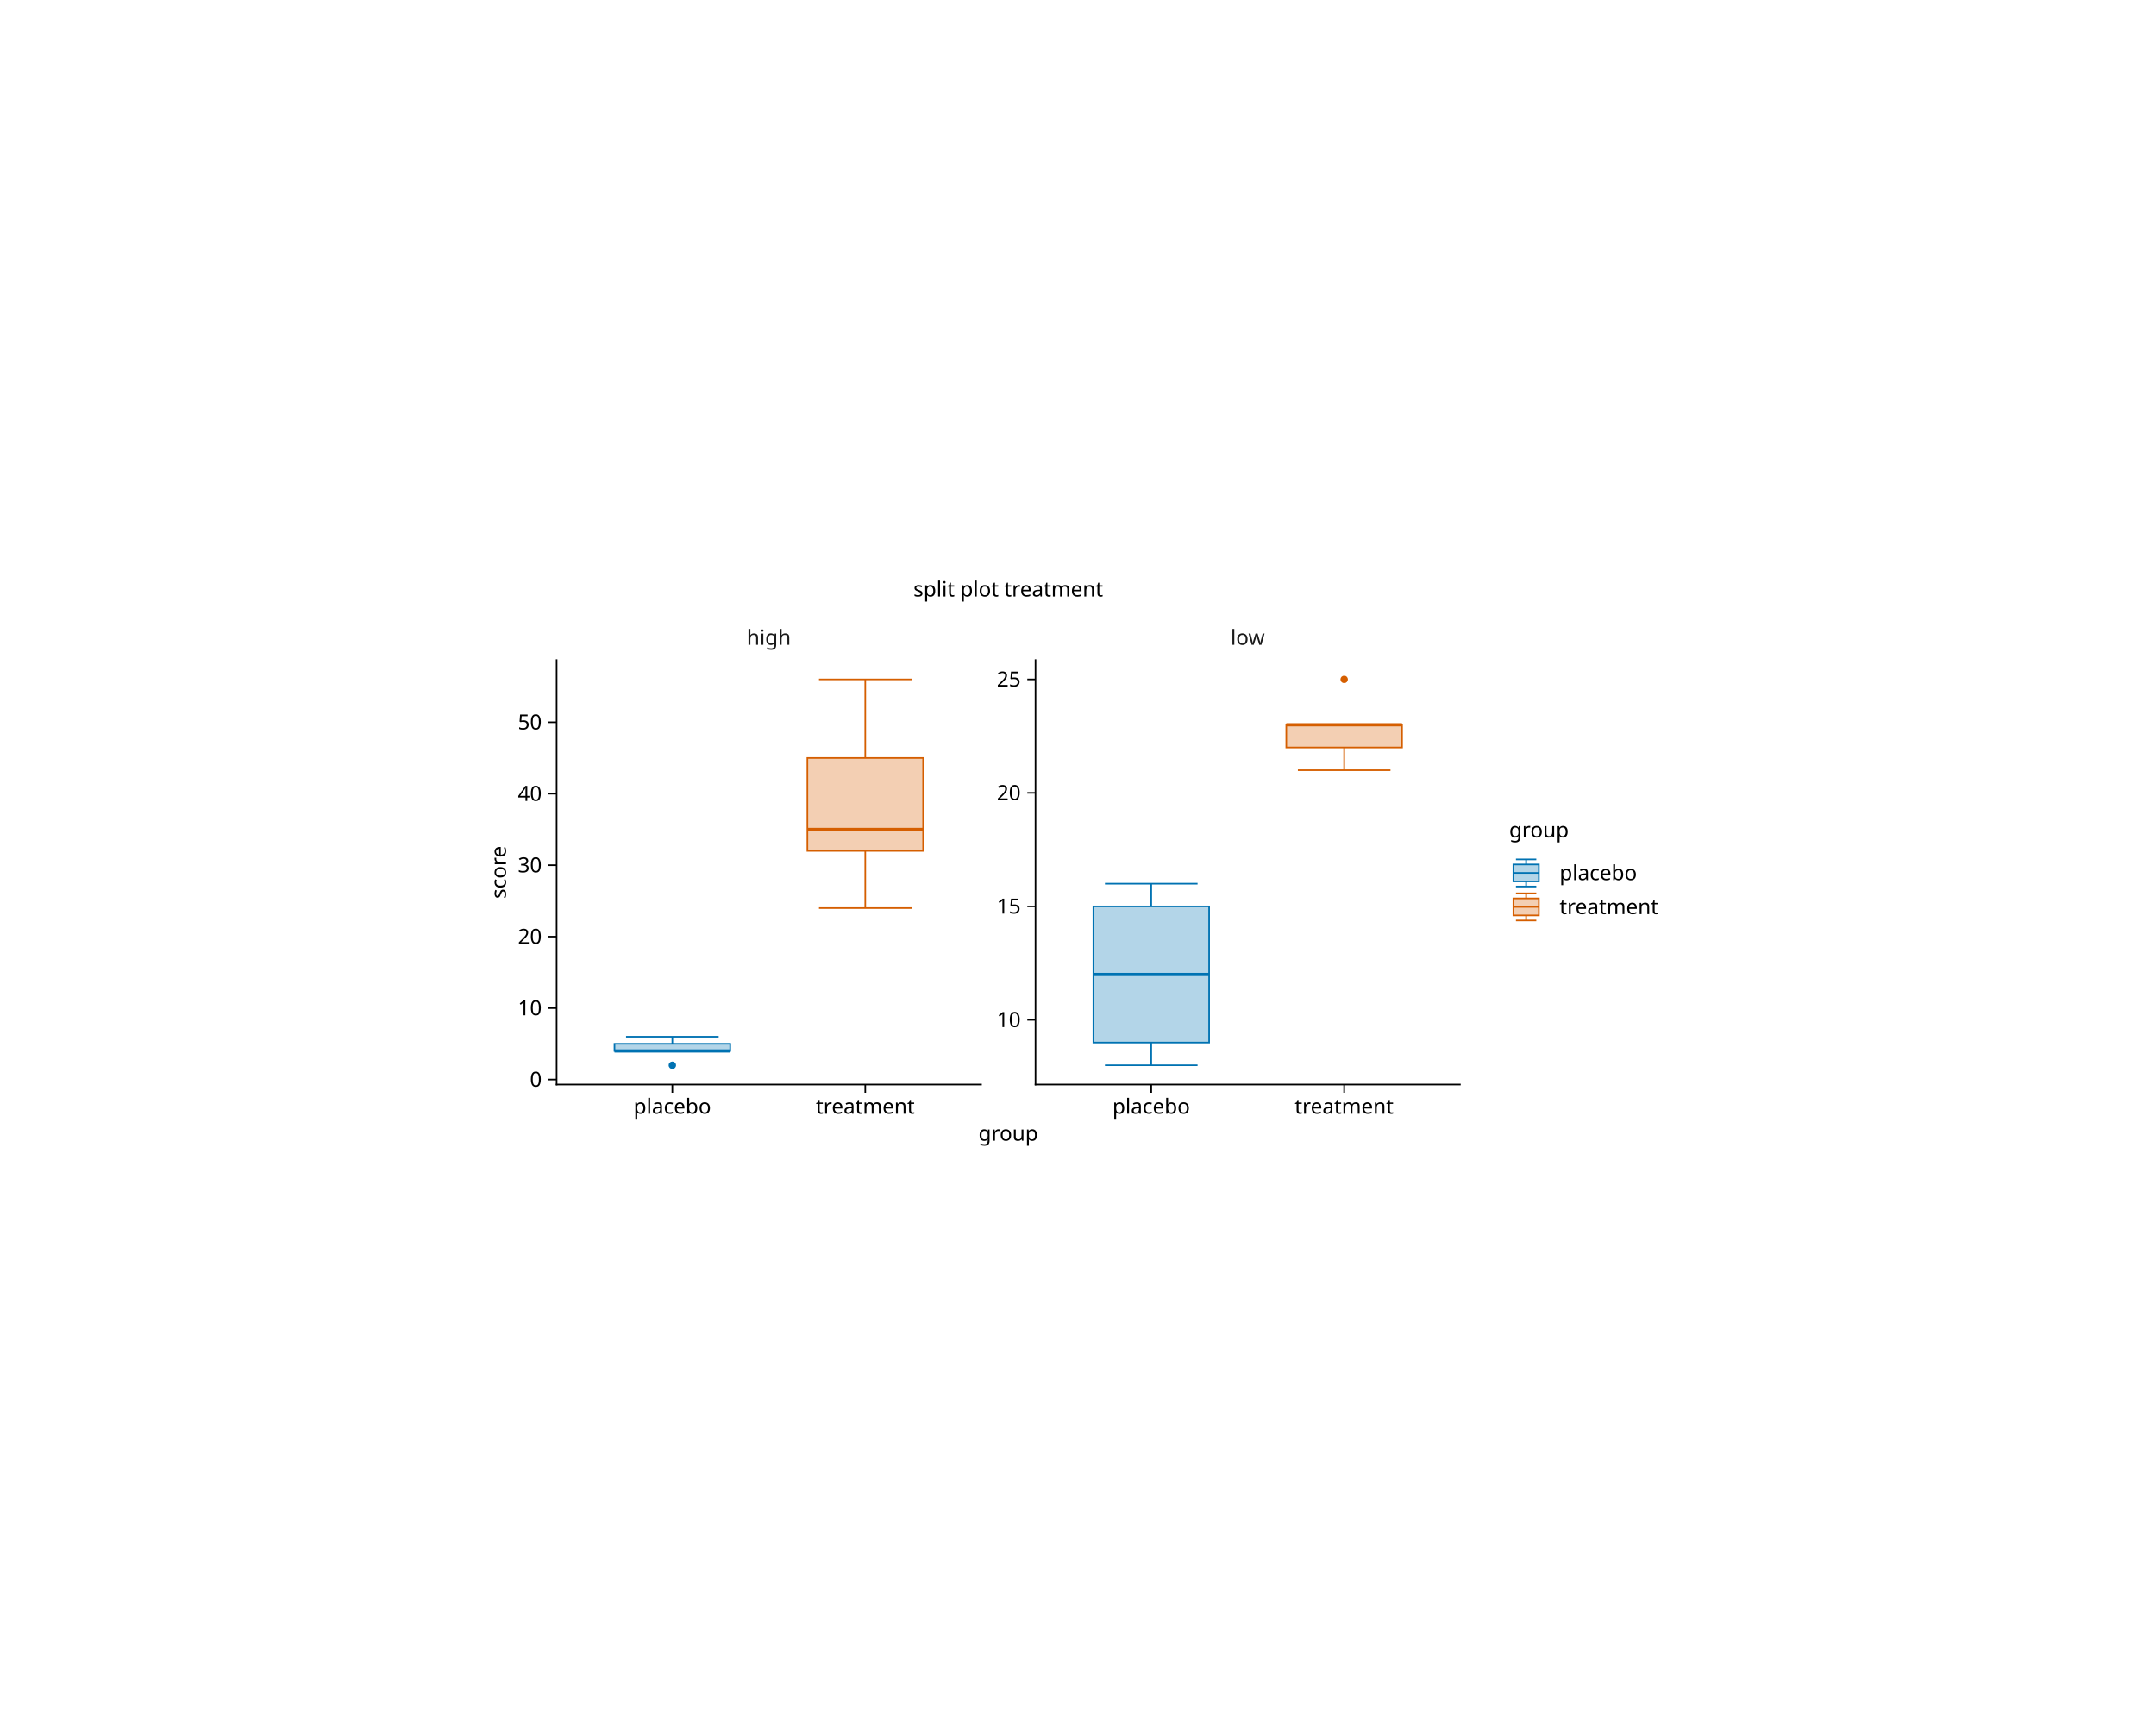
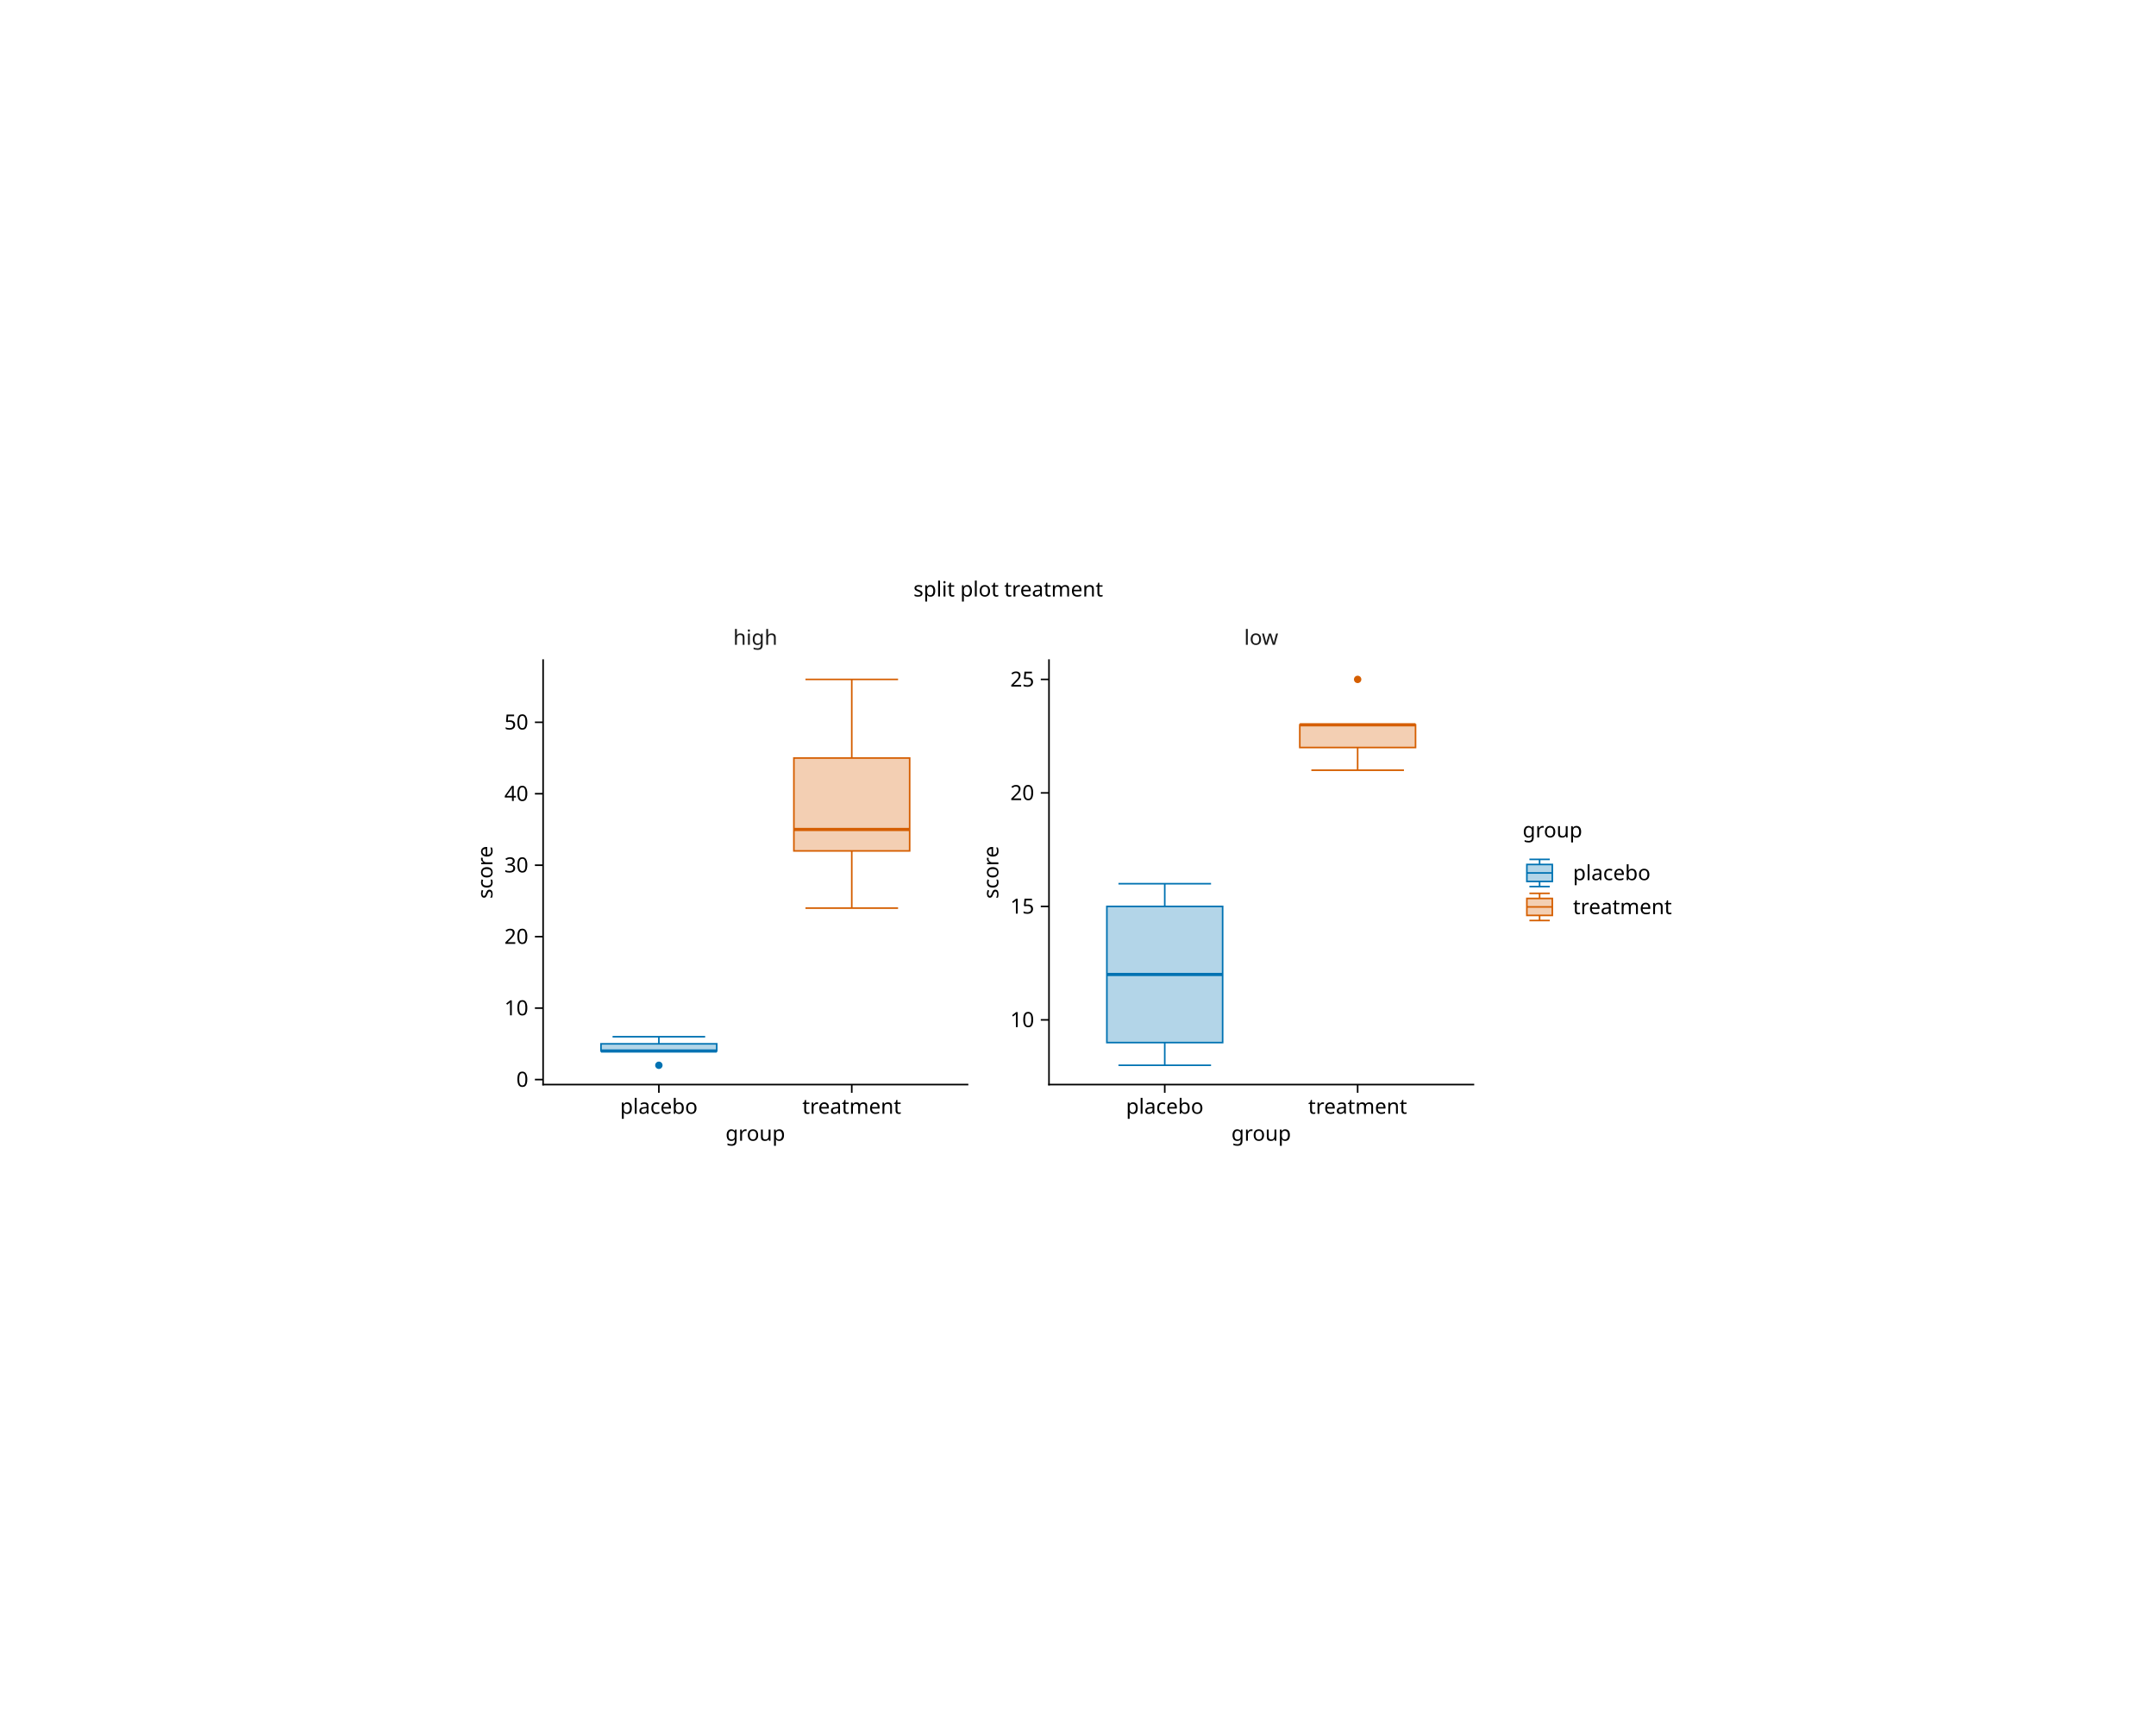
<svg xmlns="http://www.w3.org/2000/svg" class="svglite" data-engine-version="2.0" width="720.00pt" height="576.00pt" viewBox="0 0 720.00 576.00">
  <defs>
    <style type="text/css">
    .svglite line, .svglite polyline, .svglite polygon, .svglite path, .svglite rect, .svglite circle {
      fill: none;
      stroke: #000000;
      stroke-linecap: round;
      stroke-linejoin: round;
      stroke-miterlimit: 10.00;
    }
  </style>
  </defs>
  <rect width="100%" height="100%" style="stroke: none; fill: #FFFFFF;" />
  <defs>
    <clipPath id="cpMC4wMHw3MjAuMDB8MC4wMHw1NzYuMDA=">
      <rect x="0.00" y="0.00" width="720.00" height="576.00" />
    </clipPath>
  </defs>
  <g clip-path="url(#cpMC4wMHw3MjAuMDB8MC4wMHw1NzYuMDA=)">
</g>
  <defs>
-     <clipPath id="cpMTU4LjY3fDU2MS4zM3wxODguMTV8Mzg3Ljg1">
-       <rect x="158.67" y="188.15" width="402.66" height="199.69" />
+     <clipPath id="cpMTU0LjE3fDU2NS44M3wxODguMTV8Mzg3Ljg1">
+       <rect x="154.17" y="188.15" width="411.67" height="199.69" />
    </clipPath>
  </defs>
-   <g clip-path="url(#cpMTU4LjY3fDU2MS4zM3wxODguMTV8Mzg3Ljg1)">
-     <rect x="158.67" y="188.15" width="402.66" height="199.69" style="stroke-width: 1.07; stroke: none; fill: #FFFFFF;" />
+   <g clip-path="url(#cpMTU0LjE3fDU2NS44M3wxODguMTV8Mzg3Ljg1)">
+     <rect x="154.17" y="188.15" width="411.67" height="199.69" style="stroke-width: 1.07; stroke: none; fill: #FFFFFF;" />
  </g>
  <g clip-path="url(#cpMC4wMHw3MjAuMDB8MC4wMHw1NzYuMDA=)">
</g>
  <defs>
-     <clipPath id="cpMTg1Ljg4fDMyNy42MXwyMjAuNDJ8MzYyLjE1">
-       <rect x="185.88" y="220.42" width="141.73" height="141.73" />
+     <clipPath id="cpMTgxLjM3fDMyMy4xMXwyMjAuNDJ8MzYyLjE1">
+       <rect x="181.37" y="220.42" width="141.73" height="141.73" />
    </clipPath>
  </defs>
-   <g clip-path="url(#cpMTg1Ljg4fDMyNy42MXwyMjAuNDJ8MzYyLjE1)">
-     <rect x="185.88" y="220.42" width="141.73" height="141.73" style="stroke-width: 1.07; stroke: none; fill: #FFFFFF;" />
-     <circle cx="224.53" cy="355.71" r="0.89" style="stroke-width: 0.71; stroke: #0072B2; fill: #0072B2;" />
-     <line x1="209.07" y1="346.17" x2="240.00" y2="346.17" style="stroke-width: 0.53; stroke: #0072B2; stroke-linecap: butt;" />
-     <line x1="209.07" y1="350.94" x2="240.00" y2="350.94" style="stroke-width: 0.53; stroke: #0072B2; stroke-linecap: butt;" />
-     <line x1="224.53" y1="348.55" x2="224.53" y2="346.17" style="stroke-width: 0.53; stroke: #0072B2; stroke-linecap: butt;" />
-     <line x1="224.53" y1="350.94" x2="224.53" y2="350.94" style="stroke-width: 0.53; stroke: #0072B2; stroke-linecap: butt;" />
-     <polygon points="205.21,348.55 205.21,350.94 243.86,350.94 243.86,348.55 205.21,348.55 " style="stroke-width: 0.53; stroke: #0072B2; stroke-linecap: butt; stroke-linejoin: miter; fill: #0072B2; fill-opacity: 0.30;" />
-     <line x1="205.21" y1="350.94" x2="243.86" y2="350.94" style="stroke-width: 1.07; stroke: #0072B2; stroke-linecap: butt; stroke-linejoin: miter;" />
-     <line x1="273.50" y1="226.86" x2="304.42" y2="226.86" style="stroke-width: 0.53; stroke: #D55E00; stroke-linecap: butt;" />
-     <line x1="273.50" y1="303.22" x2="304.42" y2="303.22" style="stroke-width: 0.53; stroke: #D55E00; stroke-linecap: butt;" />
-     <line x1="288.96" y1="253.11" x2="288.96" y2="226.86" style="stroke-width: 0.53; stroke: #D55E00; stroke-linecap: butt;" />
-     <line x1="288.96" y1="284.13" x2="288.96" y2="303.22" style="stroke-width: 0.53; stroke: #D55E00; stroke-linecap: butt;" />
-     <polygon points="269.63,253.11 269.63,284.13 308.28,284.13 308.28,253.11 269.63,253.11 " style="stroke-width: 0.53; stroke: #D55E00; stroke-linecap: butt; stroke-linejoin: miter; fill: #D55E00; fill-opacity: 0.30;" />
-     <line x1="269.63" y1="276.97" x2="308.28" y2="276.97" style="stroke-width: 1.07; stroke: #D55E00; stroke-linecap: butt; stroke-linejoin: miter;" />
+   <g clip-path="url(#cpMTgxLjM3fDMyMy4xMXwyMjAuNDJ8MzYyLjE1)">
+     <rect x="181.37" y="220.42" width="141.73" height="141.73" style="stroke-width: 1.07; stroke: none; fill: #FFFFFF;" />
+     <circle cx="220.03" cy="355.71" r="0.89" style="stroke-width: 0.71; stroke: #0072B2; fill: #0072B2;" />
+     <line x1="204.57" y1="346.17" x2="235.49" y2="346.17" style="stroke-width: 0.53; stroke: #0072B2; stroke-linecap: butt;" />
+     <line x1="204.57" y1="350.94" x2="235.49" y2="350.94" style="stroke-width: 0.53; stroke: #0072B2; stroke-linecap: butt;" />
+     <line x1="220.03" y1="348.55" x2="220.03" y2="346.17" style="stroke-width: 0.53; stroke: #0072B2; stroke-linecap: butt;" />
+     <line x1="220.03" y1="350.94" x2="220.03" y2="350.94" style="stroke-width: 0.53; stroke: #0072B2; stroke-linecap: butt;" />
+     <polygon points="200.70,348.55 200.70,350.94 239.36,350.94 239.36,348.55 200.70,348.55 " style="stroke-width: 0.53; stroke: #0072B2; stroke-linecap: butt; stroke-linejoin: miter; fill: #0072B2; fill-opacity: 0.30;" />
+     <line x1="200.70" y1="350.94" x2="239.36" y2="350.94" style="stroke-width: 1.07; stroke: #0072B2; stroke-linecap: butt; stroke-linejoin: miter;" />
+     <line x1="268.99" y1="226.86" x2="299.91" y2="226.86" style="stroke-width: 0.53; stroke: #D55E00; stroke-linecap: butt;" />
+     <line x1="268.99" y1="303.22" x2="299.91" y2="303.22" style="stroke-width: 0.53; stroke: #D55E00; stroke-linecap: butt;" />
+     <line x1="284.45" y1="253.11" x2="284.45" y2="226.86" style="stroke-width: 0.53; stroke: #D55E00; stroke-linecap: butt;" />
+     <line x1="284.45" y1="284.13" x2="284.45" y2="303.22" style="stroke-width: 0.53; stroke: #D55E00; stroke-linecap: butt;" />
+     <polygon points="265.12,253.11 265.12,284.13 303.78,284.13 303.78,253.11 265.12,253.11 " style="stroke-width: 0.53; stroke: #D55E00; stroke-linecap: butt; stroke-linejoin: miter; fill: #D55E00; fill-opacity: 0.30;" />
+     <line x1="265.12" y1="276.97" x2="303.78" y2="276.97" style="stroke-width: 1.07; stroke: #D55E00; stroke-linecap: butt; stroke-linejoin: miter;" />
  </g>
  <g clip-path="url(#cpMC4wMHw3MjAuMDB8MC4wMHw1NzYuMDA=)">
</g>
  <defs>
-     <clipPath id="cpMzQ1LjgxfDQ4Ny41NHwyMjAuNDJ8MzYyLjE1">
-       <rect x="345.81" y="220.42" width="141.73" height="141.73" />
+     <clipPath id="cpMzUwLjMxfDQ5Mi4wNXwyMjAuNDJ8MzYyLjE1">
+       <rect x="350.31" y="220.42" width="141.73" height="141.73" />
    </clipPath>
  </defs>
-   <g clip-path="url(#cpMzQ1LjgxfDQ4Ny41NHwyMjAuNDJ8MzYyLjE1)">
-     <rect x="345.81" y="220.42" width="141.73" height="141.73" style="stroke-width: 1.07; stroke: none; fill: #FFFFFF;" />
-     <line x1="369.00" y1="295.08" x2="399.93" y2="295.08" style="stroke-width: 0.53; stroke: #0072B2; stroke-linecap: butt;" />
-     <line x1="369.00" y1="355.71" x2="399.93" y2="355.71" style="stroke-width: 0.53; stroke: #0072B2; stroke-linecap: butt;" />
-     <line x1="384.46" y1="302.66" x2="384.46" y2="295.08" style="stroke-width: 0.53; stroke: #0072B2; stroke-linecap: butt;" />
-     <line x1="384.46" y1="348.13" x2="384.46" y2="355.71" style="stroke-width: 0.53; stroke: #0072B2; stroke-linecap: butt;" />
-     <polygon points="365.14,302.66 365.14,348.13 403.79,348.13 403.79,302.66 365.14,302.66 " style="stroke-width: 0.53; stroke: #0072B2; stroke-linecap: butt; stroke-linejoin: miter; fill: #0072B2; fill-opacity: 0.30;" />
-     <line x1="365.14" y1="325.39" x2="403.79" y2="325.39" style="stroke-width: 1.07; stroke: #0072B2; stroke-linecap: butt; stroke-linejoin: miter;" />
-     <circle cx="448.89" cy="226.86" r="0.89" style="stroke-width: 0.71; stroke: #D55E00; fill: #D55E00;" />
-     <line x1="433.43" y1="242.02" x2="464.35" y2="242.02" style="stroke-width: 0.53; stroke: #D55E00; stroke-linecap: butt;" />
-     <line x1="433.43" y1="257.18" x2="464.35" y2="257.18" style="stroke-width: 0.53; stroke: #D55E00; stroke-linecap: butt;" />
-     <line x1="448.89" y1="242.02" x2="448.89" y2="242.02" style="stroke-width: 0.53; stroke: #D55E00; stroke-linecap: butt;" />
-     <line x1="448.89" y1="249.60" x2="448.89" y2="257.18" style="stroke-width: 0.53; stroke: #D55E00; stroke-linecap: butt;" />
-     <polygon points="429.56,242.02 429.56,249.60 468.21,249.60 468.21,242.02 429.56,242.02 " style="stroke-width: 0.53; stroke: #D55E00; stroke-linecap: butt; stroke-linejoin: miter; fill: #D55E00; fill-opacity: 0.30;" />
-     <line x1="429.56" y1="242.02" x2="468.21" y2="242.02" style="stroke-width: 1.07; stroke: #D55E00; stroke-linecap: butt; stroke-linejoin: miter;" />
+   <g clip-path="url(#cpMzUwLjMxfDQ5Mi4wNXwyMjAuNDJ8MzYyLjE1)">
+     <rect x="350.31" y="220.42" width="141.73" height="141.73" style="stroke-width: 1.07; stroke: none; fill: #FFFFFF;" />
+     <line x1="373.51" y1="295.08" x2="404.43" y2="295.08" style="stroke-width: 0.53; stroke: #0072B2; stroke-linecap: butt;" />
+     <line x1="373.51" y1="355.71" x2="404.43" y2="355.71" style="stroke-width: 0.53; stroke: #0072B2; stroke-linecap: butt;" />
+     <line x1="388.97" y1="302.66" x2="388.97" y2="295.08" style="stroke-width: 0.53; stroke: #0072B2; stroke-linecap: butt;" />
+     <line x1="388.97" y1="348.13" x2="388.97" y2="355.71" style="stroke-width: 0.53; stroke: #0072B2; stroke-linecap: butt;" />
+     <polygon points="369.64,302.66 369.64,348.13 408.30,348.13 408.30,302.66 369.64,302.66 " style="stroke-width: 0.53; stroke: #0072B2; stroke-linecap: butt; stroke-linejoin: miter; fill: #0072B2; fill-opacity: 0.30;" />
+     <line x1="369.64" y1="325.39" x2="408.30" y2="325.39" style="stroke-width: 1.07; stroke: #0072B2; stroke-linecap: butt; stroke-linejoin: miter;" />
+     <circle cx="453.39" cy="226.86" r="0.89" style="stroke-width: 0.71; stroke: #D55E00; fill: #D55E00;" />
+     <line x1="437.93" y1="242.02" x2="468.85" y2="242.02" style="stroke-width: 0.53; stroke: #D55E00; stroke-linecap: butt;" />
+     <line x1="437.93" y1="257.18" x2="468.85" y2="257.18" style="stroke-width: 0.53; stroke: #D55E00; stroke-linecap: butt;" />
+     <line x1="453.39" y1="242.02" x2="453.39" y2="242.02" style="stroke-width: 0.53; stroke: #D55E00; stroke-linecap: butt;" />
+     <line x1="453.39" y1="249.60" x2="453.39" y2="257.18" style="stroke-width: 0.53; stroke: #D55E00; stroke-linecap: butt;" />
+     <polygon points="434.07,242.02 434.07,249.60 472.72,249.60 472.72,242.02 434.07,242.02 " style="stroke-width: 0.53; stroke: #D55E00; stroke-linecap: butt; stroke-linejoin: miter; fill: #D55E00; fill-opacity: 0.30;" />
+     <line x1="434.07" y1="242.02" x2="472.72" y2="242.02" style="stroke-width: 1.07; stroke: #D55E00; stroke-linecap: butt; stroke-linejoin: miter;" />
  </g>
  <g clip-path="url(#cpMC4wMHw3MjAuMDB8MC4wMHw1NzYuMDA=)">
</g>
  <defs>
-     <clipPath id="cpMTg1Ljg4fDMyNy42MXwyMDUuMzh8MjIwLjQy">
-       <rect x="185.88" y="205.38" width="141.73" height="15.04" />
+     <clipPath id="cpMTgxLjM3fDMyMy4xMXwyMDUuMzh8MjIwLjQy">
+       <rect x="181.37" y="205.38" width="141.73" height="15.04" />
    </clipPath>
  </defs>
-   <g clip-path="url(#cpMTg1Ljg4fDMyNy42MXwyMDUuMzh8MjIwLjQy)">
-     <rect x="185.88" y="205.38" width="141.73" height="15.04" style="stroke-width: 2.13; stroke: none; fill: #FFFFFF;" />
-     <text x="256.75" y="215.31" text-anchor="middle" style="font-size: 7.00px; fill: #1A1A1A; font-family: sans;" textLength="13.23px" lengthAdjust="spacingAndGlyphs">high</text>
+   <g clip-path="url(#cpMTgxLjM3fDMyMy4xMXwyMDUuMzh8MjIwLjQy)">
+     <rect x="181.37" y="205.38" width="141.73" height="15.04" style="stroke-width: 2.13; stroke: none; fill: #FFFFFF;" />
+     <text x="252.24" y="215.31" text-anchor="middle" style="font-size: 7.00px; fill: #1A1A1A; font-family: sans;" textLength="13.23px" lengthAdjust="spacingAndGlyphs">high</text>
  </g>
  <g clip-path="url(#cpMC4wMHw3MjAuMDB8MC4wMHw1NzYuMDA=)">
</g>
  <defs>
-     <clipPath id="cpMzQ1LjgxfDQ4Ny41NHwyMDUuMzh8MjIwLjQy">
-       <rect x="345.81" y="205.38" width="141.73" height="15.04" />
+     <clipPath id="cpMzUwLjMxfDQ5Mi4wNXwyMDUuMzh8MjIwLjQy">
+       <rect x="350.31" y="205.38" width="141.73" height="15.04" />
    </clipPath>
  </defs>
-   <g clip-path="url(#cpMzQ1LjgxfDQ4Ny41NHwyMDUuMzh8MjIwLjQy)">
-     <rect x="345.81" y="205.38" width="141.73" height="15.04" style="stroke-width: 2.13; stroke: none; fill: #FFFFFF;" />
-     <text x="416.68" y="215.31" text-anchor="middle" style="font-size: 7.00px; fill: #1A1A1A; font-family: sans;" textLength="10.50px" lengthAdjust="spacingAndGlyphs">low</text>
+   <g clip-path="url(#cpMzUwLjMxfDQ5Mi4wNXwyMDUuMzh8MjIwLjQy)">
+     <rect x="350.31" y="205.38" width="141.73" height="15.04" style="stroke-width: 2.13; stroke: none; fill: #FFFFFF;" />
+     <text x="421.18" y="215.31" text-anchor="middle" style="font-size: 7.00px; fill: #1A1A1A; font-family: sans;" textLength="10.50px" lengthAdjust="spacingAndGlyphs">low</text>
  </g>
  <g clip-path="url(#cpMC4wMHw3MjAuMDB8MC4wMHw1NzYuMDA=)">
-     <polyline points="185.88,362.15 327.61,362.15 " style="stroke-width: 0.53; stroke-linecap: square;" />
-     <polyline points="224.53,364.89 224.53,362.15 " style="stroke-width: 0.53; stroke-linecap: butt;" />
-     <polyline points="288.96,364.89 288.96,362.15 " style="stroke-width: 0.53; stroke-linecap: butt;" />
-     <text x="224.53" y="371.90" text-anchor="middle" style="font-size: 7.00px; font-family: sans;" textLength="24.52px" lengthAdjust="spacingAndGlyphs">placebo</text>
-     <text x="288.96" y="371.90" text-anchor="middle" style="font-size: 7.00px; font-family: sans;" textLength="29.57px" lengthAdjust="spacingAndGlyphs">treatment</text>
-     <polyline points="345.81,362.15 487.54,362.15 " style="stroke-width: 0.53; stroke-linecap: square;" />
-     <polyline points="384.46,364.89 384.46,362.15 " style="stroke-width: 0.53; stroke-linecap: butt;" />
-     <polyline points="448.89,364.89 448.89,362.15 " style="stroke-width: 0.53; stroke-linecap: butt;" />
-     <text x="384.46" y="371.90" text-anchor="middle" style="font-size: 7.00px; font-family: sans;" textLength="24.52px" lengthAdjust="spacingAndGlyphs">placebo</text>
-     <text x="448.89" y="371.90" text-anchor="middle" style="font-size: 7.00px; font-family: sans;" textLength="29.57px" lengthAdjust="spacingAndGlyphs">treatment</text>
-     <polyline points="345.81,362.15 345.81,220.42 " style="stroke-width: 0.53; stroke-linecap: square;" />
-     <text x="340.88" y="342.96" text-anchor="end" style="font-size: 7.00px; font-family: sans;" textLength="7.79px" lengthAdjust="spacingAndGlyphs">10</text>
-     <text x="340.88" y="305.07" text-anchor="end" style="font-size: 7.00px; font-family: sans;" textLength="7.79px" lengthAdjust="spacingAndGlyphs">15</text>
-     <text x="340.88" y="267.17" text-anchor="end" style="font-size: 7.00px; font-family: sans;" textLength="7.79px" lengthAdjust="spacingAndGlyphs">20</text>
-     <text x="340.88" y="229.27" text-anchor="end" style="font-size: 7.00px; font-family: sans;" textLength="7.79px" lengthAdjust="spacingAndGlyphs">25</text>
-     <polyline points="343.07,340.55 345.81,340.55 " style="stroke-width: 0.53; stroke-linecap: butt;" />
-     <polyline points="343.07,302.66 345.81,302.66 " style="stroke-width: 0.53; stroke-linecap: butt;" />
-     <polyline points="343.07,264.76 345.81,264.76 " style="stroke-width: 0.53; stroke-linecap: butt;" />
-     <polyline points="343.07,226.86 345.81,226.86 " style="stroke-width: 0.53; stroke-linecap: butt;" />
-     <polyline points="185.88,362.15 185.88,220.42 " style="stroke-width: 0.53; stroke-linecap: square;" />
-     <text x="180.95" y="362.89" text-anchor="end" style="font-size: 7.00px; font-family: sans;" textLength="3.89px" lengthAdjust="spacingAndGlyphs">0</text>
-     <text x="180.95" y="339.03" text-anchor="end" style="font-size: 7.00px; font-family: sans;" textLength="7.79px" lengthAdjust="spacingAndGlyphs">10</text>
-     <text x="180.95" y="315.17" text-anchor="end" style="font-size: 7.00px; font-family: sans;" textLength="7.79px" lengthAdjust="spacingAndGlyphs">20</text>
-     <text x="180.95" y="291.31" text-anchor="end" style="font-size: 7.00px; font-family: sans;" textLength="7.79px" lengthAdjust="spacingAndGlyphs">30</text>
-     <text x="180.95" y="267.45" text-anchor="end" style="font-size: 7.00px; font-family: sans;" textLength="7.79px" lengthAdjust="spacingAndGlyphs">40</text>
-     <text x="180.95" y="243.59" text-anchor="end" style="font-size: 7.00px; font-family: sans;" textLength="7.79px" lengthAdjust="spacingAndGlyphs">50</text>
-     <polyline points="183.14,360.48 185.88,360.48 " style="stroke-width: 0.53; stroke-linecap: butt;" />
-     <polyline points="183.14,336.62 185.88,336.62 " style="stroke-width: 0.53; stroke-linecap: butt;" />
-     <polyline points="183.14,312.76 185.88,312.76 " style="stroke-width: 0.53; stroke-linecap: butt;" />
-     <polyline points="183.14,288.90 185.88,288.90 " style="stroke-width: 0.53; stroke-linecap: butt;" />
-     <polyline points="183.14,265.04 185.88,265.04 " style="stroke-width: 0.53; stroke-linecap: butt;" />
-     <polyline points="183.14,241.18 185.88,241.18 " style="stroke-width: 0.53; stroke-linecap: butt;" />
-     <text x="336.71" y="380.91" text-anchor="middle" style="font-size: 7.00px; font-family: sans;" textLength="17.90px" lengthAdjust="spacingAndGlyphs">group</text>
-     <text transform="translate(168.97,291.29) rotate(-90)" text-anchor="middle" style="font-size: 7.00px; font-family: sans;" textLength="17.12px" lengthAdjust="spacingAndGlyphs">score</text>
-     <rect x="498.50" y="268.59" width="57.35" height="45.39" style="stroke-width: 1.07; stroke: none; fill: #FFFFFF;" />
-     <text x="503.98" y="279.62" style="font-size: 7.00px; font-family: sans;" textLength="17.90px" lengthAdjust="spacingAndGlyphs">group</text>
-     <rect x="503.98" y="285.82" width="11.34" height="11.34" style="stroke-width: 1.07; stroke: none; fill: #FFFFFF;" />
-     <polyline points="509.65,296.03 509.65,294.33 " style="stroke-width: 0.53; stroke: #0072B2; stroke-linecap: butt; stroke-linejoin: miter;" />
-     <polyline points="509.65,288.66 509.65,286.96 " style="stroke-width: 0.53; stroke: #0072B2; stroke-linecap: butt; stroke-linejoin: miter;" />
-     <rect x="505.40" y="288.66" width="8.50" height="5.67" style="stroke-width: 0.53; stroke: #0072B2; stroke-linecap: butt; stroke-linejoin: miter; fill: #0072B2; fill-opacity: 0.30;" />
-     <polyline points="505.40,291.49 513.90,291.49 " style="stroke-width: 0.53; stroke: #0072B2; stroke-linecap: butt; stroke-linejoin: miter;" />
-     <polyline points="513.05,296.03 506.25,296.03 " style="stroke-width: 0.53; stroke: #0072B2; stroke-linecap: butt; stroke-linejoin: miter;" />
-     <polyline points="513.05,286.96 506.25,286.96 " style="stroke-width: 0.53; stroke: #0072B2; stroke-linecap: butt; stroke-linejoin: miter;" />
-     <rect x="503.98" y="297.16" width="11.34" height="11.34" style="stroke-width: 1.07; stroke: none; fill: #FFFFFF;" />
-     <polyline points="509.65,307.37 509.65,305.67 " style="stroke-width: 0.53; stroke: #D55E00; stroke-linecap: butt; stroke-linejoin: miter;" />
-     <polyline points="509.65,300.00 509.65,298.30 " style="stroke-width: 0.53; stroke: #D55E00; stroke-linecap: butt; stroke-linejoin: miter;" />
-     <rect x="505.40" y="300.00" width="8.50" height="5.67" style="stroke-width: 0.53; stroke: #D55E00; stroke-linecap: butt; stroke-linejoin: miter; fill: #D55E00; fill-opacity: 0.30;" />
-     <polyline points="505.40,302.83 513.90,302.83 " style="stroke-width: 0.53; stroke: #D55E00; stroke-linecap: butt; stroke-linejoin: miter;" />
-     <polyline points="513.05,307.37 506.25,307.37 " style="stroke-width: 0.53; stroke: #D55E00; stroke-linecap: butt; stroke-linejoin: miter;" />
-     <polyline points="513.05,298.30 506.25,298.30 " style="stroke-width: 0.53; stroke: #D55E00; stroke-linecap: butt; stroke-linejoin: miter;" />
-     <text x="520.80" y="293.90" style="font-size: 7.00px; font-family: sans;" textLength="24.52px" lengthAdjust="spacingAndGlyphs">placebo</text>
-     <text x="520.80" y="305.24" style="font-size: 7.00px; font-family: sans;" textLength="29.57px" lengthAdjust="spacingAndGlyphs">treatment</text>
+     <polyline points="181.37,362.15 323.11,362.15 " style="stroke-width: 0.53; stroke-linecap: square;" />
+     <polyline points="220.03,364.89 220.03,362.15 " style="stroke-width: 0.53; stroke-linecap: butt;" />
+     <polyline points="284.45,364.89 284.45,362.15 " style="stroke-width: 0.53; stroke-linecap: butt;" />
+     <text x="220.03" y="371.90" text-anchor="middle" style="font-size: 7.00px; font-family: sans;" textLength="24.52px" lengthAdjust="spacingAndGlyphs">placebo</text>
+     <text x="284.45" y="371.90" text-anchor="middle" style="font-size: 7.00px; font-family: sans;" textLength="29.57px" lengthAdjust="spacingAndGlyphs">treatment</text>
+     <polyline points="350.31,362.15 492.05,362.15 " style="stroke-width: 0.53; stroke-linecap: square;" />
+     <polyline points="388.97,364.89 388.97,362.15 " style="stroke-width: 0.53; stroke-linecap: butt;" />
+     <polyline points="453.39,364.89 453.39,362.15 " style="stroke-width: 0.53; stroke-linecap: butt;" />
+     <text x="388.97" y="371.90" text-anchor="middle" style="font-size: 7.00px; font-family: sans;" textLength="24.52px" lengthAdjust="spacingAndGlyphs">placebo</text>
+     <text x="453.39" y="371.90" text-anchor="middle" style="font-size: 7.00px; font-family: sans;" textLength="29.57px" lengthAdjust="spacingAndGlyphs">treatment</text>
+     <polyline points="350.31,362.15 350.31,220.42 " style="stroke-width: 0.53; stroke-linecap: square;" />
+     <text x="345.38" y="342.96" text-anchor="end" style="font-size: 7.00px; font-family: sans;" textLength="7.79px" lengthAdjust="spacingAndGlyphs">10</text>
+     <text x="345.38" y="305.07" text-anchor="end" style="font-size: 7.00px; font-family: sans;" textLength="7.79px" lengthAdjust="spacingAndGlyphs">15</text>
+     <text x="345.38" y="267.17" text-anchor="end" style="font-size: 7.00px; font-family: sans;" textLength="7.79px" lengthAdjust="spacingAndGlyphs">20</text>
+     <text x="345.38" y="229.27" text-anchor="end" style="font-size: 7.00px; font-family: sans;" textLength="7.79px" lengthAdjust="spacingAndGlyphs">25</text>
+     <polyline points="347.57,340.55 350.31,340.55 " style="stroke-width: 0.53; stroke-linecap: butt;" />
+     <polyline points="347.57,302.66 350.31,302.66 " style="stroke-width: 0.53; stroke-linecap: butt;" />
+     <polyline points="347.57,264.76 350.31,264.76 " style="stroke-width: 0.53; stroke-linecap: butt;" />
+     <polyline points="347.57,226.86 350.31,226.86 " style="stroke-width: 0.53; stroke-linecap: butt;" />
+     <polyline points="181.37,362.15 181.37,220.42 " style="stroke-width: 0.53; stroke-linecap: square;" />
+     <text x="176.44" y="362.89" text-anchor="end" style="font-size: 7.00px; font-family: sans;" textLength="3.89px" lengthAdjust="spacingAndGlyphs">0</text>
+     <text x="176.44" y="339.03" text-anchor="end" style="font-size: 7.00px; font-family: sans;" textLength="7.79px" lengthAdjust="spacingAndGlyphs">10</text>
+     <text x="176.44" y="315.17" text-anchor="end" style="font-size: 7.00px; font-family: sans;" textLength="7.79px" lengthAdjust="spacingAndGlyphs">20</text>
+     <text x="176.44" y="291.31" text-anchor="end" style="font-size: 7.00px; font-family: sans;" textLength="7.79px" lengthAdjust="spacingAndGlyphs">30</text>
+     <text x="176.44" y="267.45" text-anchor="end" style="font-size: 7.00px; font-family: sans;" textLength="7.79px" lengthAdjust="spacingAndGlyphs">40</text>
+     <text x="176.44" y="243.59" text-anchor="end" style="font-size: 7.00px; font-family: sans;" textLength="7.79px" lengthAdjust="spacingAndGlyphs">50</text>
+     <polyline points="178.63,360.48 181.37,360.48 " style="stroke-width: 0.53; stroke-linecap: butt;" />
+     <polyline points="178.63,336.62 181.37,336.62 " style="stroke-width: 0.53; stroke-linecap: butt;" />
+     <polyline points="178.63,312.76 181.37,312.76 " style="stroke-width: 0.53; stroke-linecap: butt;" />
+     <polyline points="178.63,288.90 181.37,288.90 " style="stroke-width: 0.53; stroke-linecap: butt;" />
+     <polyline points="178.63,265.04 181.37,265.04 " style="stroke-width: 0.53; stroke-linecap: butt;" />
+     <polyline points="178.63,241.18 181.37,241.18 " style="stroke-width: 0.53; stroke-linecap: butt;" />
+     <text x="252.24" y="380.91" text-anchor="middle" style="font-size: 7.00px; font-family: sans;" textLength="17.90px" lengthAdjust="spacingAndGlyphs">group</text>
+     <text x="421.18" y="380.91" text-anchor="middle" style="font-size: 7.00px; font-family: sans;" textLength="17.90px" lengthAdjust="spacingAndGlyphs">group</text>
+     <text transform="translate(333.40,291.29) rotate(-90)" text-anchor="middle" style="font-size: 7.00px; font-family: sans;" textLength="17.12px" lengthAdjust="spacingAndGlyphs">score</text>
+     <text transform="translate(164.46,291.29) rotate(-90)" text-anchor="middle" style="font-size: 7.00px; font-family: sans;" textLength="17.12px" lengthAdjust="spacingAndGlyphs">score</text>
+     <rect x="503.01" y="268.59" width="57.35" height="45.39" style="stroke-width: 1.07; stroke: none; fill: #FFFFFF;" />
+     <text x="508.48" y="279.62" style="font-size: 7.00px; font-family: sans;" textLength="17.90px" lengthAdjust="spacingAndGlyphs">group</text>
+     <rect x="508.48" y="285.82" width="11.34" height="11.34" style="stroke-width: 1.07; stroke: none; fill: #FFFFFF;" />
+     <polyline points="514.15,296.03 514.15,294.33 " style="stroke-width: 0.53; stroke: #0072B2; stroke-linecap: butt; stroke-linejoin: miter;" />
+     <polyline points="514.15,288.66 514.15,286.96 " style="stroke-width: 0.53; stroke: #0072B2; stroke-linecap: butt; stroke-linejoin: miter;" />
+     <rect x="509.90" y="288.66" width="8.50" height="5.67" style="stroke-width: 0.53; stroke: #0072B2; stroke-linecap: butt; stroke-linejoin: miter; fill: #0072B2; fill-opacity: 0.30;" />
+     <polyline points="509.90,291.49 518.41,291.49 " style="stroke-width: 0.53; stroke: #0072B2; stroke-linecap: butt; stroke-linejoin: miter;" />
+     <polyline points="517.56,296.03 510.75,296.03 " style="stroke-width: 0.53; stroke: #0072B2; stroke-linecap: butt; stroke-linejoin: miter;" />
+     <polyline points="517.56,286.96 510.75,286.96 " style="stroke-width: 0.53; stroke: #0072B2; stroke-linecap: butt; stroke-linejoin: miter;" />
+     <rect x="508.48" y="297.16" width="11.34" height="11.34" style="stroke-width: 1.07; stroke: none; fill: #FFFFFF;" />
+     <polyline points="514.15,307.37 514.15,305.67 " style="stroke-width: 0.53; stroke: #D55E00; stroke-linecap: butt; stroke-linejoin: miter;" />
+     <polyline points="514.15,300.00 514.15,298.30 " style="stroke-width: 0.53; stroke: #D55E00; stroke-linecap: butt; stroke-linejoin: miter;" />
+     <rect x="509.90" y="300.00" width="8.50" height="5.67" style="stroke-width: 0.53; stroke: #D55E00; stroke-linecap: butt; stroke-linejoin: miter; fill: #D55E00; fill-opacity: 0.30;" />
+     <polyline points="509.90,302.83 518.41,302.83 " style="stroke-width: 0.53; stroke: #D55E00; stroke-linecap: butt; stroke-linejoin: miter;" />
+     <polyline points="517.56,307.37 510.75,307.37 " style="stroke-width: 0.53; stroke: #D55E00; stroke-linecap: butt; stroke-linejoin: miter;" />
+     <polyline points="517.56,298.30 510.75,298.30 " style="stroke-width: 0.53; stroke: #D55E00; stroke-linecap: butt; stroke-linejoin: miter;" />
+     <text x="525.30" y="293.90" style="font-size: 7.00px; font-family: sans;" textLength="24.52px" lengthAdjust="spacingAndGlyphs">placebo</text>
+     <text x="525.30" y="305.24" style="font-size: 7.00px; font-family: sans;" textLength="29.57px" lengthAdjust="spacingAndGlyphs">treatment</text>
    <text x="336.71" y="199.18" text-anchor="middle" style="font-size: 7.00px; font-family: sans;" textLength="57.20px" lengthAdjust="spacingAndGlyphs">split plot treatment</text>
  </g>
</svg>
